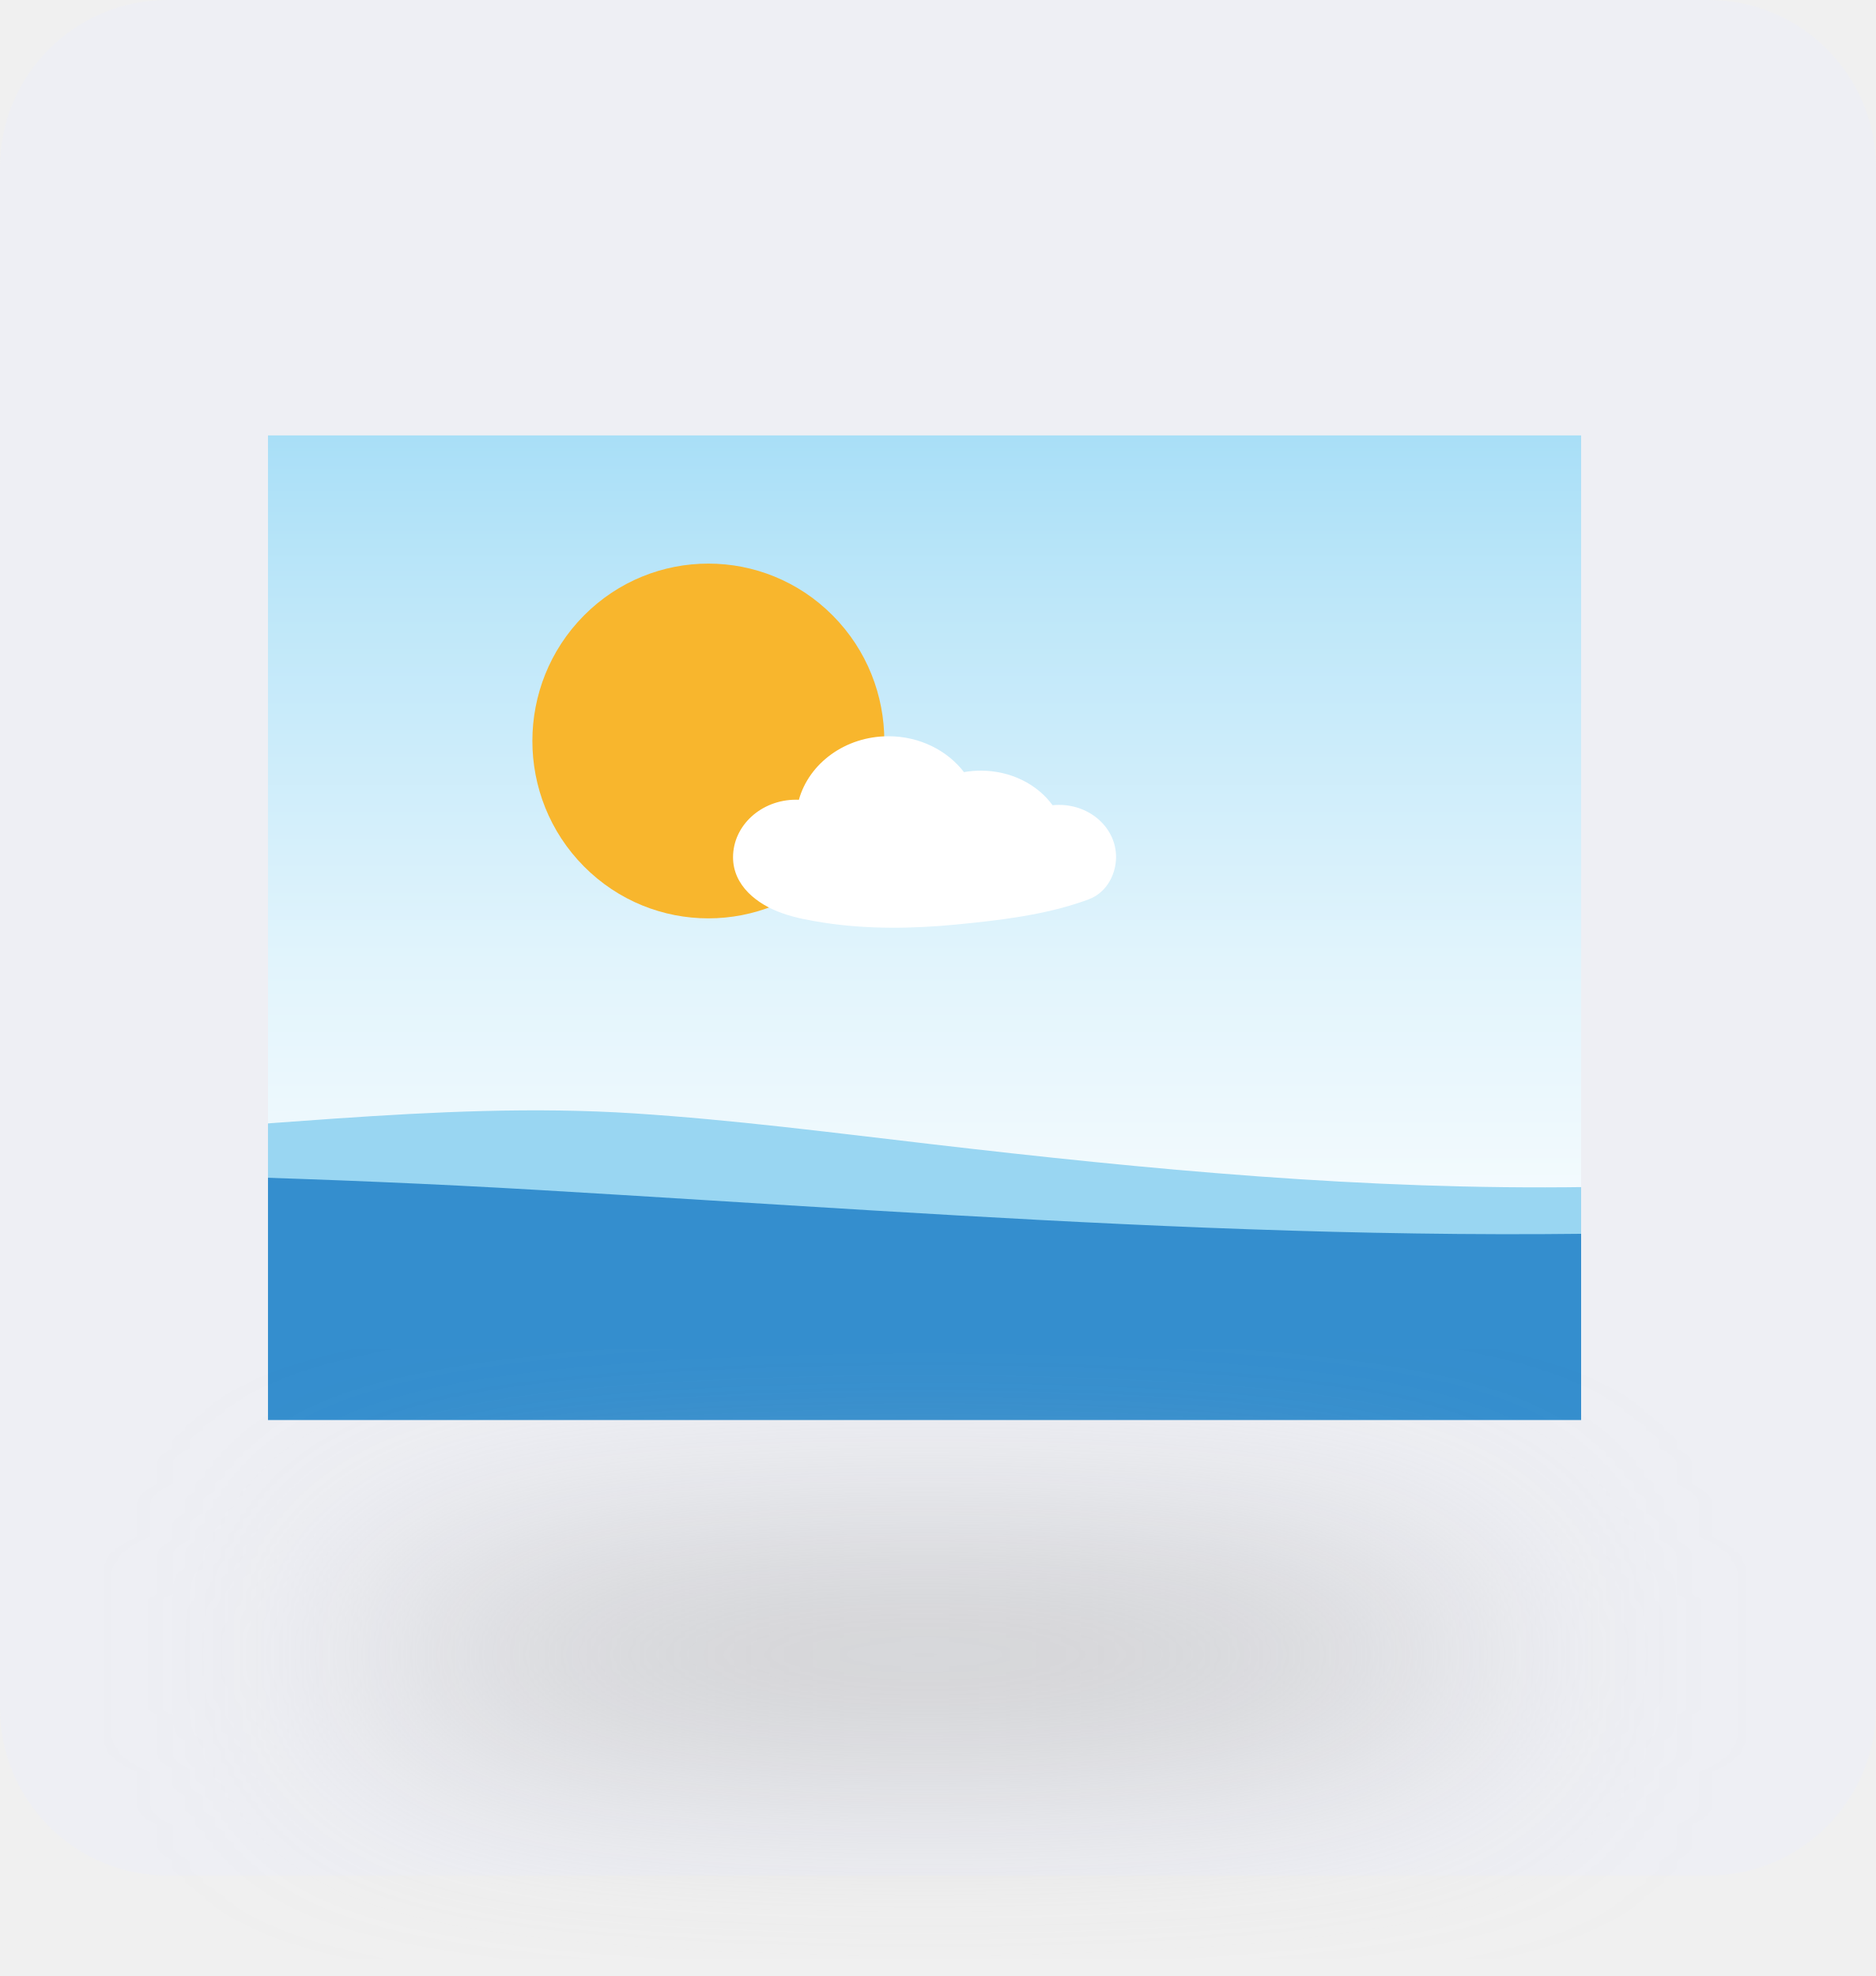
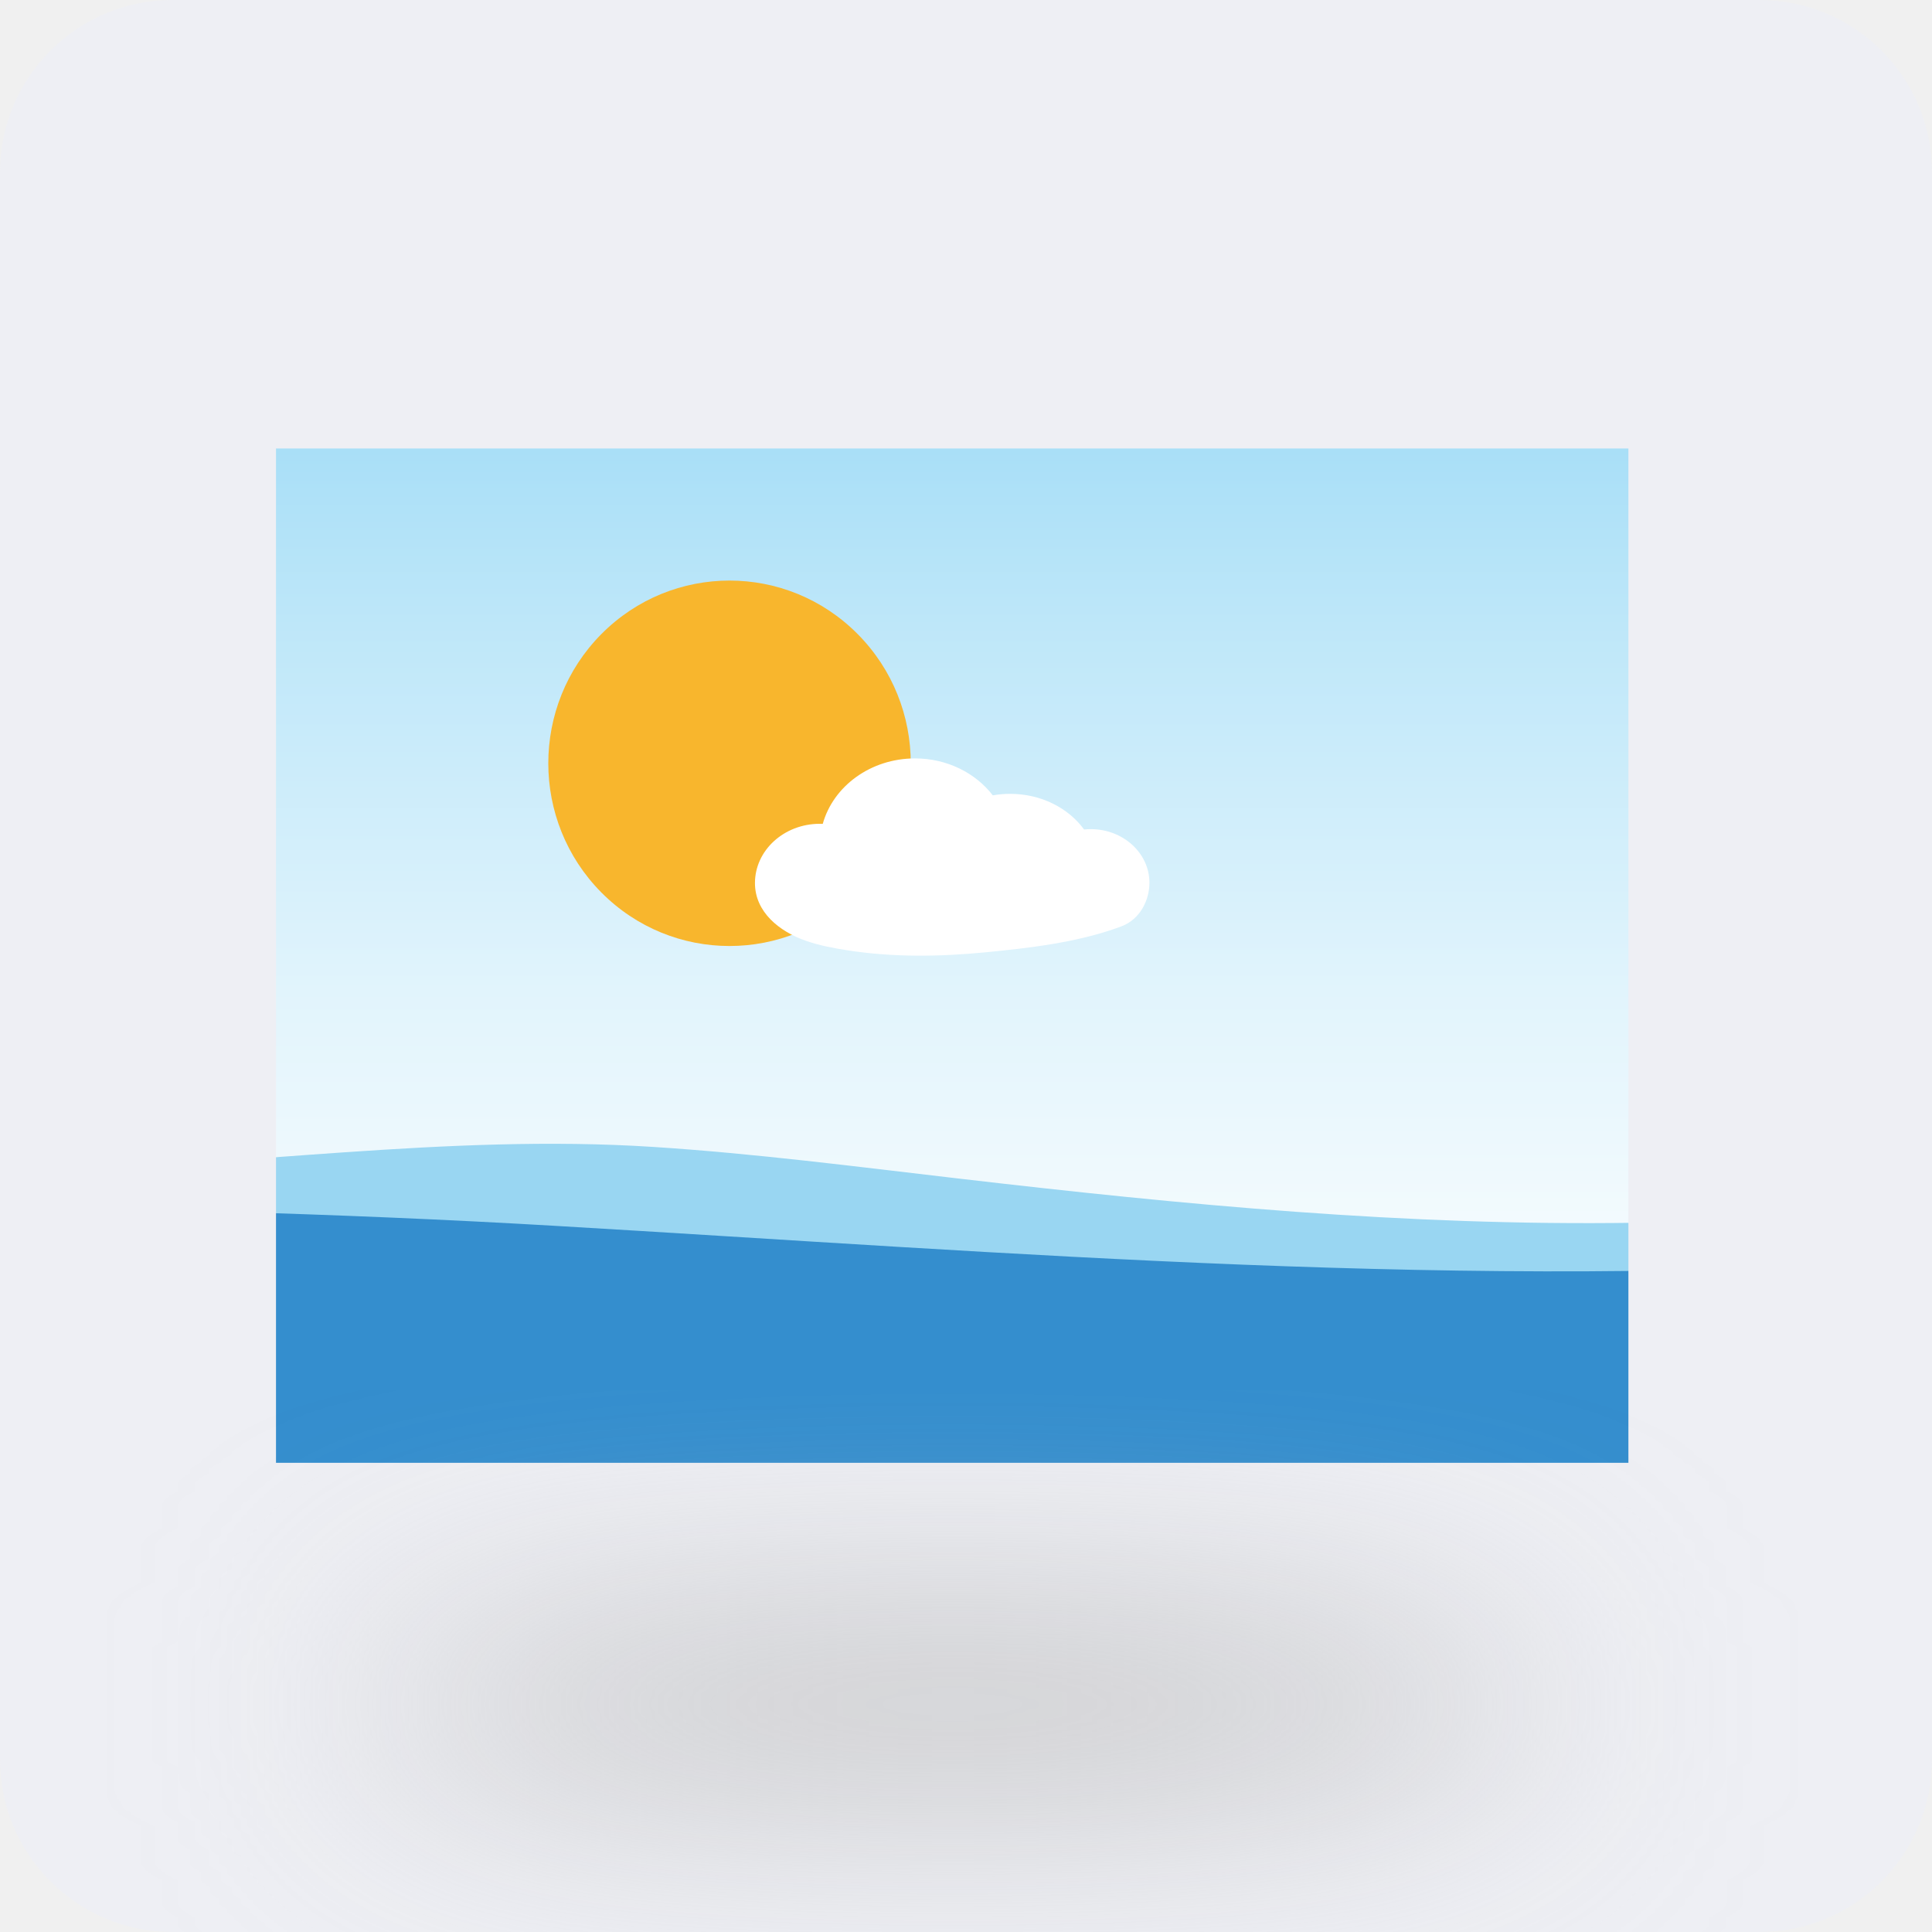
- <svg xmlns="http://www.w3.org/2000/svg" width="56" height="59" viewBox="0 0 56 59" fill="none">
+ <svg xmlns="http://www.w3.org/2000/svg" width="56" height="56" viewBox="0 0 56 56" fill="none">
  <rect width="56" height="56" rx="5" fill="#EEEFF4" />
  <mask id="mask0_8716_100305" style="mask-type:alpha" maskUnits="userSpaceOnUse" x="8" y="13" width="40" height="30">
    <path d="M47.2 13V42.4H8V29.067C8 28.467 8 28.119 8 28.119V13H47.2Z" fill="url(#paint0_linear_8716_100305)" />
  </mask>
  <g mask="url(#mask0_8716_100305)">
    <path d="M59.45 11.367V48.117H5.55V28.927C5.55 28.271 5.55 27.89 5.55 27.89V11.367H59.45Z" fill="url(#paint1_linear_8716_100305)" />
    <path d="M75.542 53.175V43.492V42.225V34.731V34.119C72.16 33.879 67.992 34.089 67.128 34.173C64.861 34.395 62.592 34.603 60.32 34.784C56.01 35.13 51.692 35.38 47.367 35.443C40.763 35.54 34.319 34.923 27.77 34.159C24.828 33.816 21.888 33.435 18.931 33.244C12.96 32.858 7.008 33.822 1.042 33.916C-0.259 33.937 -1.559 33.936 -2.858 33.882C-2.858 33.882 -2.858 34.268 -2.858 34.935V42.853V43.265V53.175V54.443H60.321H75.542V53.175Z" fill="#99D6F2" />
    <path d="M75.542 53.176V43.492V42.226V34.731C72.285 34.559 69.178 35.075 65.968 35.492C64.089 35.736 62.206 35.95 60.321 36.131C58.886 36.269 57.449 36.389 56.011 36.491C42.673 37.436 29.389 36.31 16.078 35.531C9.769 35.161 3.46 35.013 -2.858 34.936V42.853V43.265V53.175V54.444H60.321H75.542V53.176Z" fill="#348ECE" />
    <path d="M24.86 25.869C26.912 23.801 26.912 20.447 24.86 18.379C22.809 16.311 19.483 16.311 17.431 18.379C15.38 20.447 15.38 23.801 17.431 25.869C19.483 27.938 22.809 27.938 24.86 25.869Z" fill="#F8B62D" />
    <path d="M31.616 24.033C31.55 24.033 31.485 24.036 31.422 24.043C30.97 23.422 30.18 23.01 29.28 23.01C29.108 23.01 28.94 23.025 28.777 23.054C28.278 22.407 27.454 21.983 26.522 21.983C25.234 21.983 24.152 22.79 23.848 23.88C23.82 23.879 23.792 23.878 23.763 23.878C22.725 23.878 21.883 24.648 21.883 25.596C21.883 26.015 22.059 26.368 22.335 26.65C22.604 26.924 22.967 27.132 23.358 27.269C23.753 27.408 24.171 27.484 24.588 27.549C25.895 27.75 27.232 27.732 28.547 27.605C29.819 27.481 31.156 27.327 32.356 26.905C32.406 26.887 32.455 26.869 32.504 26.851C33.037 26.651 33.317 26.105 33.317 25.585C33.316 24.728 32.555 24.033 31.616 24.033Z" fill="white" />
  </g>
  <g filter="url(#filter0_f_8716_100305)">
    <ellipse cx="27.6" cy="49.4" rx="17.5" ry="2.1" fill="#B5B5B5" fill-opacity="0.92" />
  </g>
  <defs>
    <filter id="filter0_f_8716_100305" x="3.1" y="40.3" width="49" height="18.2" filterUnits="userSpaceOnUse" color-interpolation-filters="sRGB">
      <feFlood flood-opacity="0" result="BackgroundImageFix" />
      <feBlend mode="normal" in="SourceGraphic" in2="BackgroundImageFix" result="shape" />
      <feGaussianBlur stdDeviation="3.5" result="effect1_foregroundBlur_8716_100305" />
    </filter>
    <linearGradient id="paint0_linear_8716_100305" x1="24.232" y1="41.755" x2="24.232" y2="-17.41" gradientUnits="userSpaceOnUse">
      <stop stop-color="white" />
      <stop offset="0.086" stop-color="#F7FCFE" />
      <stop offset="0.218" stop-color="#E1F4FC" />
      <stop offset="0.381" stop-color="#BEE7F9" />
      <stop offset="0.568" stop-color="#8CD4F5" />
      <stop offset="0.775" stop-color="#4DBDF0" />
      <stop offset="0.997" stop-color="#01A0E9" />
      <stop offset="1" stop-color="#00A0E9" />
    </linearGradient>
    <linearGradient id="paint1_linear_8716_100305" x1="28.799" y1="42.794" x2="28.799" y2="-21.869" gradientUnits="userSpaceOnUse">
      <stop stop-color="white" />
      <stop offset="0.086" stop-color="#F7FCFE" />
      <stop offset="0.218" stop-color="#E1F4FC" />
      <stop offset="0.381" stop-color="#BEE7F9" />
      <stop offset="0.568" stop-color="#8CD4F5" />
      <stop offset="0.775" stop-color="#4DBDF0" />
      <stop offset="0.997" stop-color="#01A0E9" />
      <stop offset="1" stop-color="#00A0E9" />
    </linearGradient>
  </defs>
</svg>
